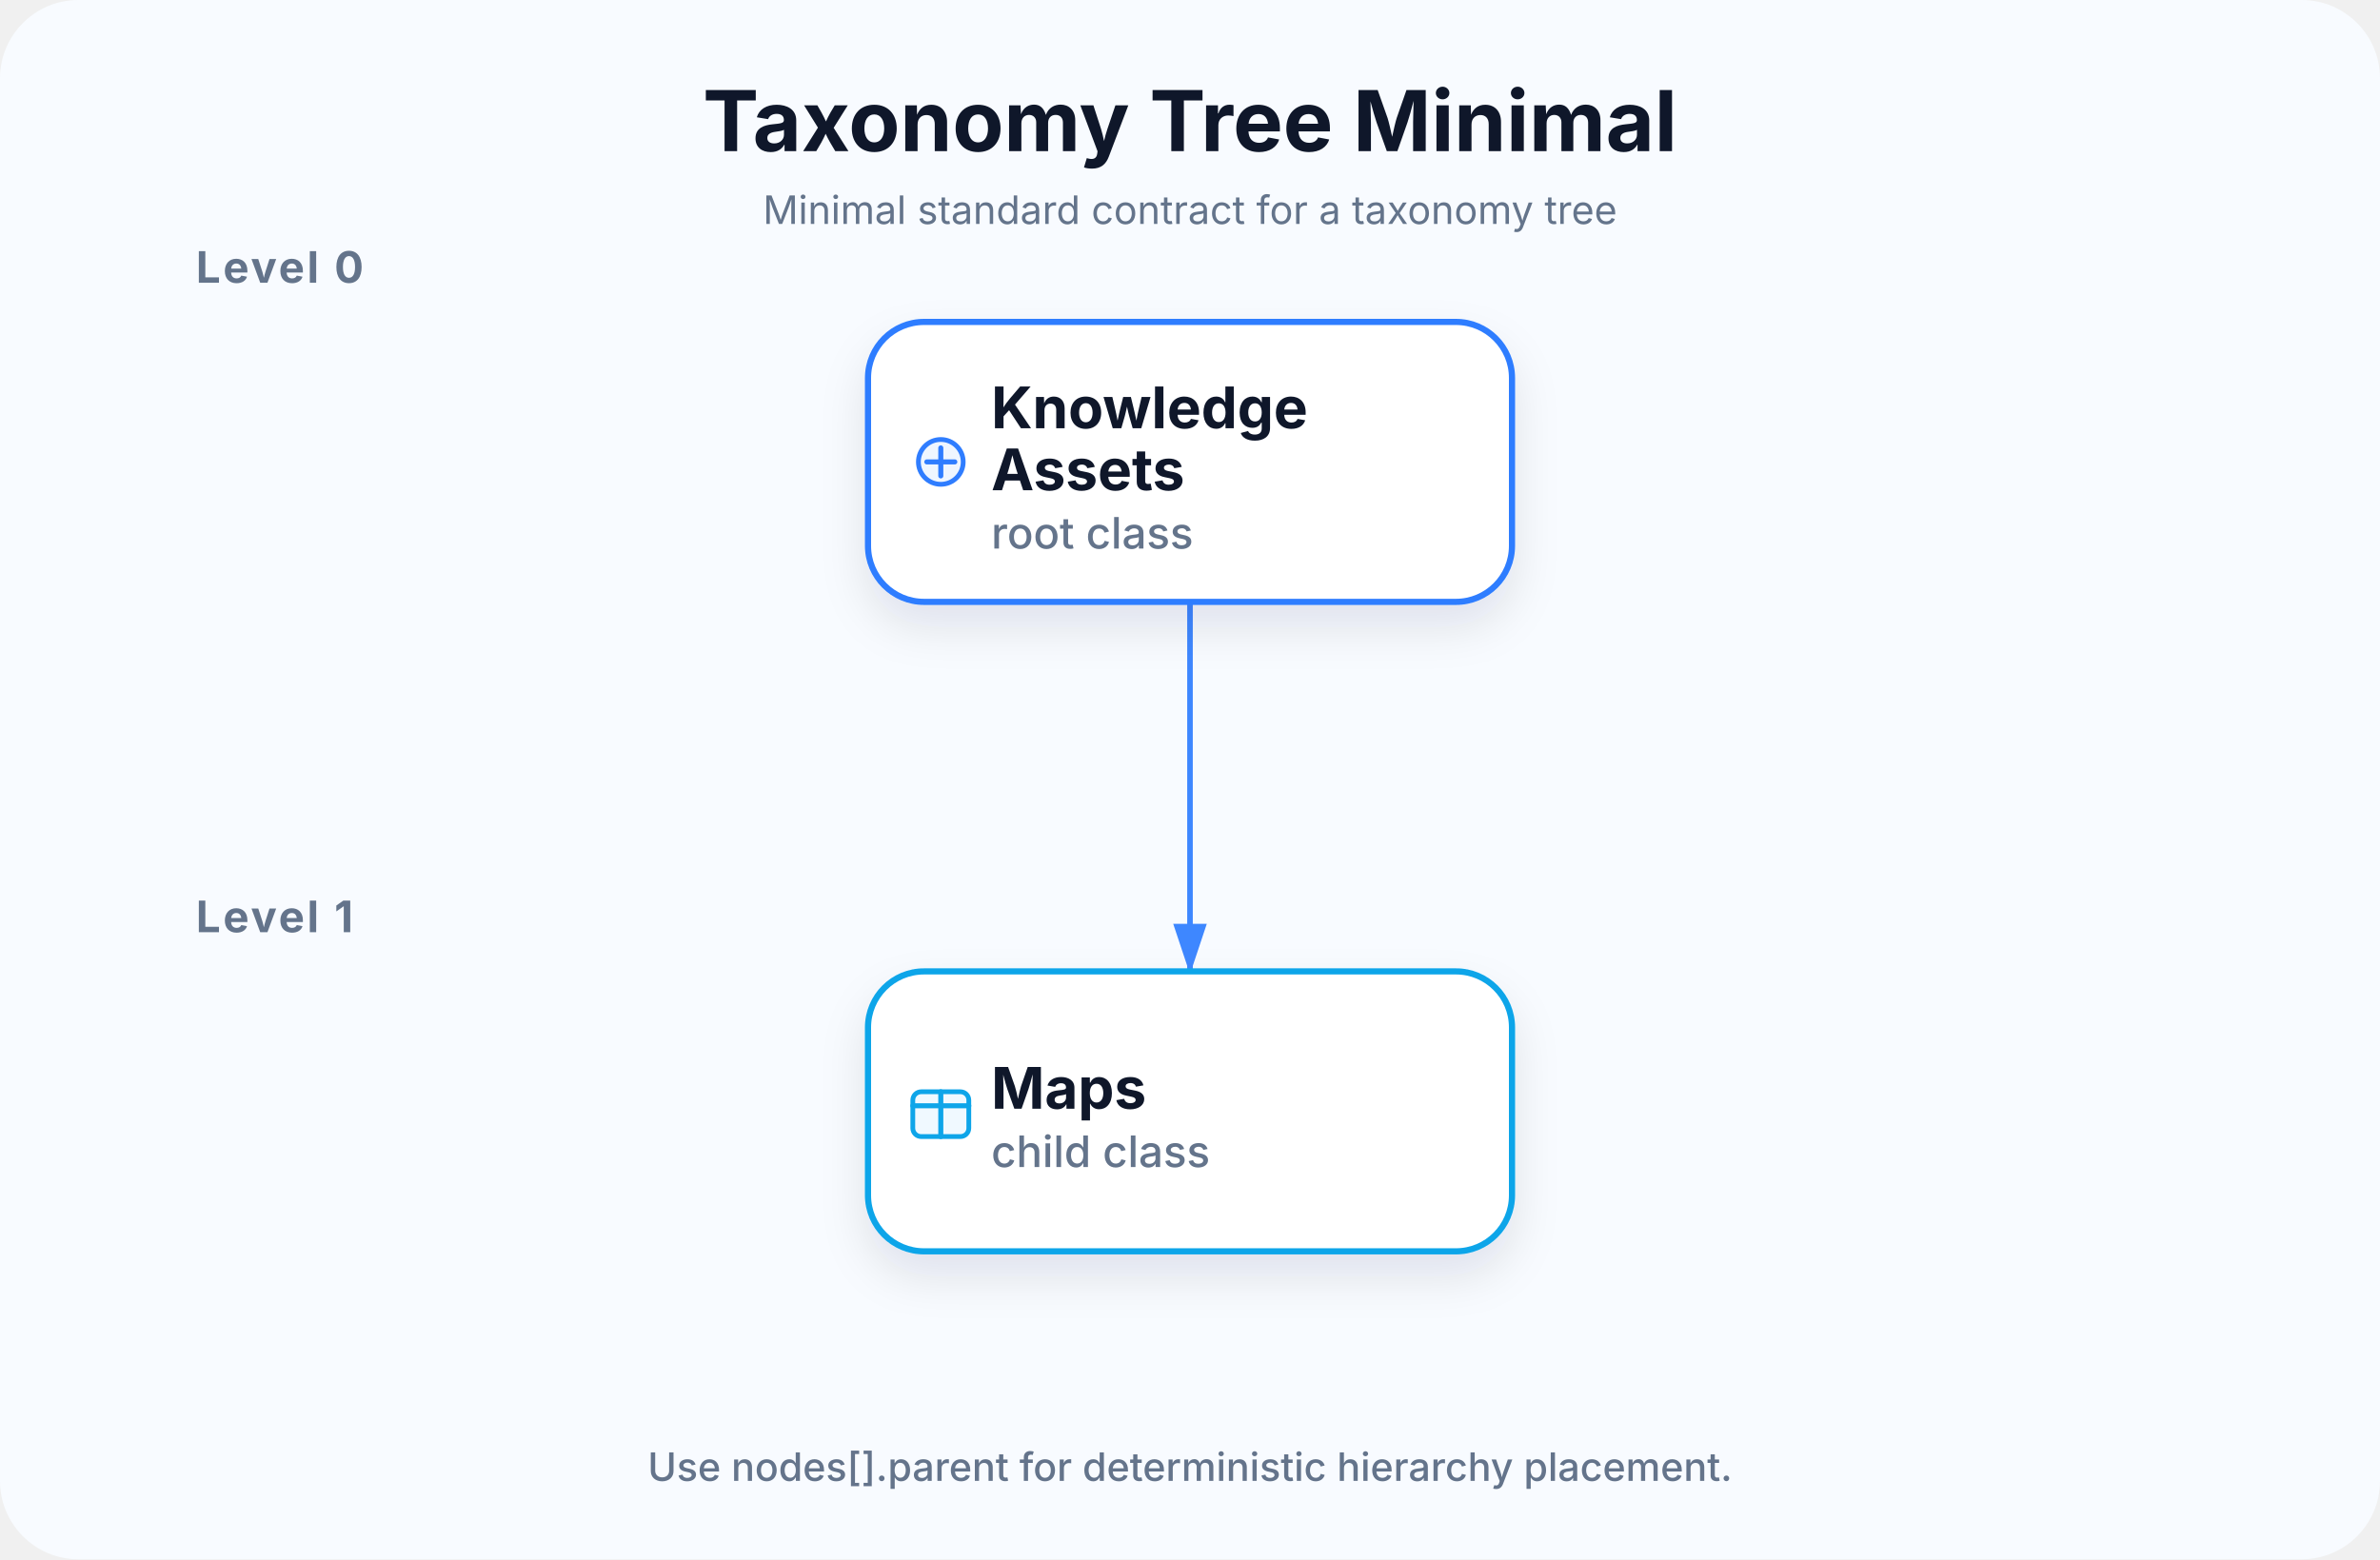
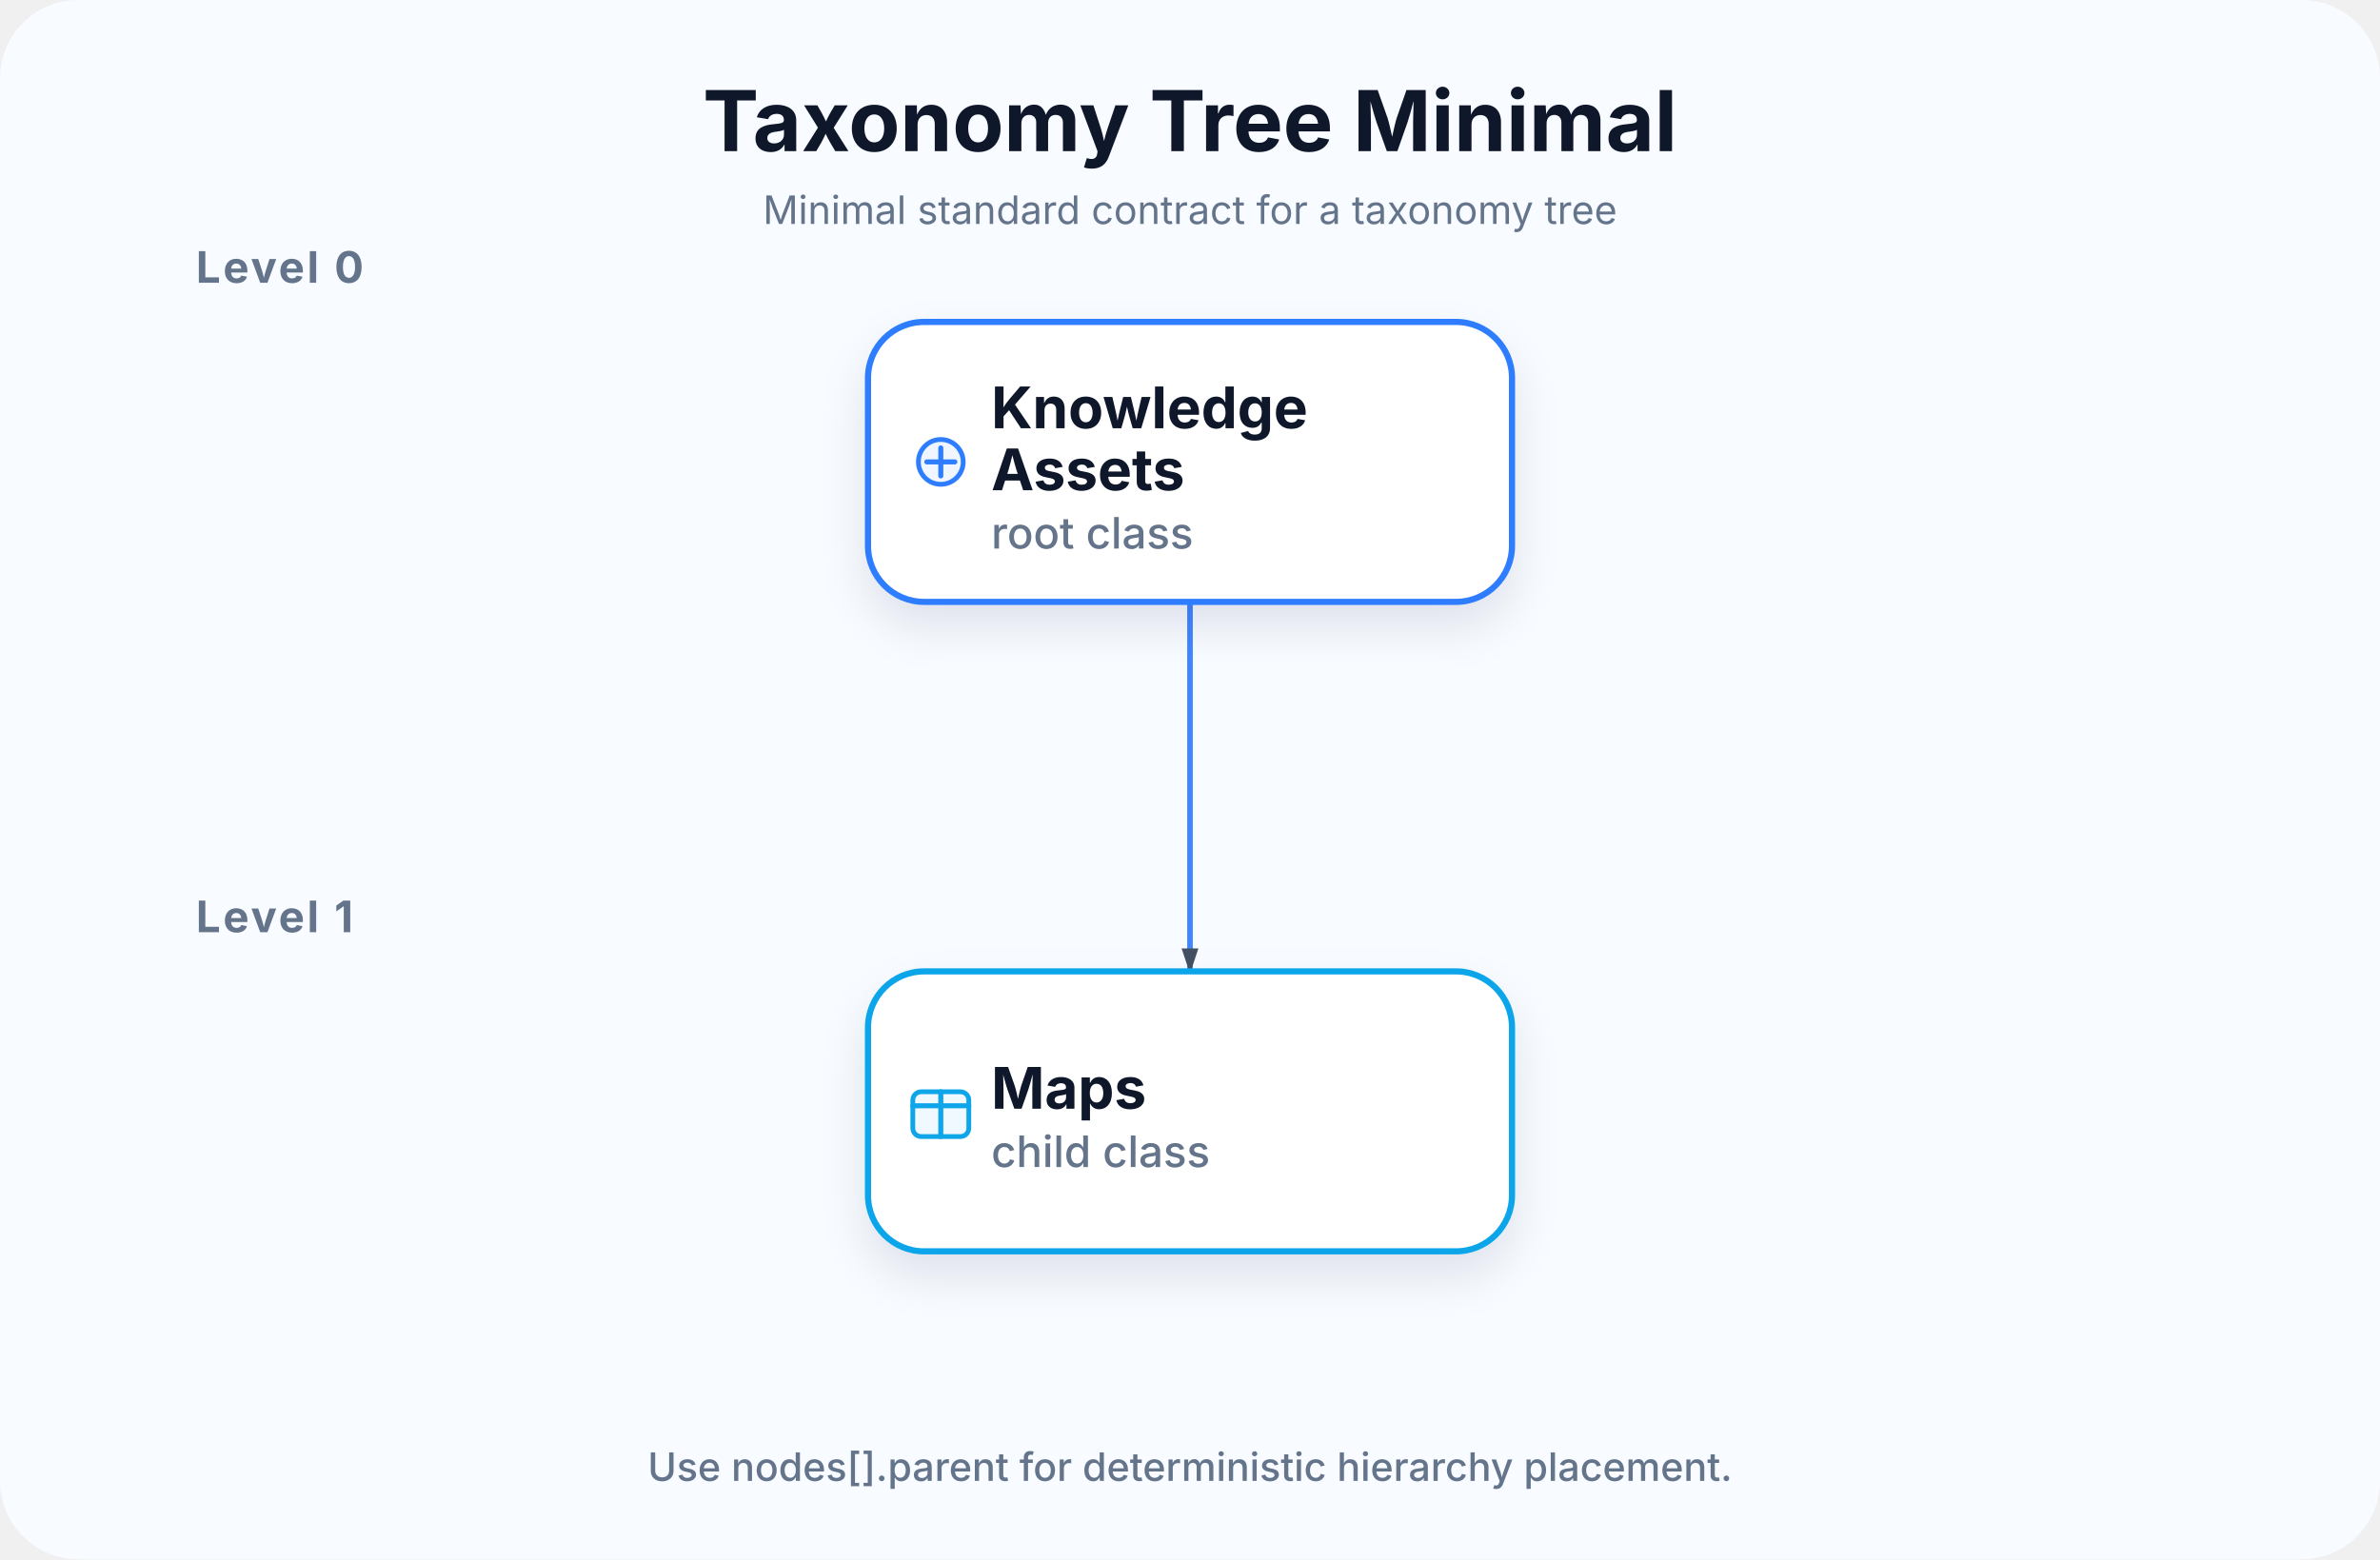
<svg xmlns="http://www.w3.org/2000/svg" width="850" height="557" viewBox="0 0 850 557" role="img" aria-label="Taxonomy Tree Minimal" data-style="modern-tech" data-diagram-type="taxonomy_tree">
  <defs>
    <filter id="shadow" x="-20%" y="-30%" width="140%" height="170%">
      <feDropShadow dx="0" dy="8" stdDeviation="8" flood-color="#0F172A" flood-opacity="0.1" />
    </filter>
-     <marker id="arrow" markerWidth="10" markerHeight="10" refX="8.5" refY="3" orient="auto" markerUnits="strokeWidth">
-       <path d="M0,0 L0,6 L9,3 z" fill="context-stroke" />
+     <marker id="arrow" markerWidth="9" markerHeight="9" refX="8.2" refY="3" orient="auto" markerUnits="userSpaceOnUse">
+       <path d="M0,0 L0,6 L9,3 z" fill="#334155" />
    </marker>
-     <marker id="arrow-fanout" markerWidth="10" markerHeight="10" refX="8.5" refY="3" orient="auto" markerUnits="strokeWidth">
-       <path d="M0,0 L0,6 L9,3 z" fill="context-stroke" />
+     <marker id="arrow-fanout" markerWidth="9" markerHeight="9" refX="8.2" refY="3" orient="auto" markerUnits="userSpaceOnUse">
+       <path d="M0,0 L0,6 L9,3 z" fill="#2563EB" />
    </marker>
-     <marker id="arrow-fanin" markerWidth="10" markerHeight="10" refX="8.5" refY="3" orient="auto" markerUnits="strokeWidth">
-       <path d="M0,0 L0,6 L9,3 z" fill="context-stroke" />
+     <marker id="arrow-fanin" markerWidth="9" markerHeight="9" refX="8.2" refY="3" orient="auto" markerUnits="userSpaceOnUse">
+       <path d="M0,0 L0,6 L9,3 z" fill="#16A34A" />
    </marker>
    <style>
-     [data-style="modern-tech"] .title{font:700 30px Inter,Segoe UI,Aptos,Arial,sans-serif;fill:#0F172A;letter-spacing:0;text-transform:none}
-     [data-style="modern-tech"] .subtitle{font:400 14px Inter,Segoe UI,Aptos,Arial,sans-serif;fill:#64748B}
-     [data-style="modern-tech"] .group-label{font:700 15.5px Inter,Segoe UI,Aptos,Arial,sans-serif;fill:#64748B;letter-spacing:.06em;text-transform:uppercase}
-     [data-style="modern-tech"] .card-title{font:700 18px Inter,Segoe UI,Aptos,Arial,sans-serif;fill:#0F172A}
-     [data-style="modern-tech"] .card-sub{font:500 13.5px Inter,Segoe UI,Aptos,Arial,sans-serif;fill:#64748B}
-     [data-style="modern-tech"] .edge{fill:none;stroke:#334155;stroke-width:2;stroke-linecap:round;stroke-linejoin:round;opacity:0.76}
-     [data-style="modern-tech"] .fanout{stroke:#2563EB;opacity:0.74}
-     [data-style="modern-tech"] .fanin{stroke:#16A34A;opacity:0.74}
-     [data-style="modern-tech"] .route-shared{marker-end:none}
-     [data-style="modern-tech"] .edge-dashed{stroke-dasharray:8 8;opacity:0.66}
-     [data-style="modern-tech"] .note{font:500 14px Inter,Segoe UI,Aptos,Arial,sans-serif;fill:#64748B}
-     [data-style="modern-tech"] .mono{font-family:Inter,Segoe UI,Aptos,Arial,sans-serif}
-     [data-style="modern-tech"] .table-header{font:700 15.5px Inter,Segoe UI,Aptos,Arial,sans-serif;fill:#0F172A;letter-spacing:.06em;text-transform:uppercase}
-     [data-style="modern-tech"] .table-cell{font:500 17px Inter,Segoe UI,Aptos,Arial,sans-serif;fill:#0F172A}
-     [data-style="modern-tech"] .table-cell-secondary{font:500 17px Inter,Segoe UI,Aptos,Arial,sans-serif;fill:#64748B}
-     [data-style="modern-tech"] .info-panel-title{font:700 15.5px Inter,Segoe UI,Aptos,Arial,sans-serif;fill:#0F172A;letter-spacing:.06em;text-transform:uppercase}
-     [data-style="modern-tech"] .info-panel-item{font:500 14px Inter,Segoe UI,Aptos,Arial,sans-serif;fill:#64748B}
-     [data-style="modern-tech"] .tree-level-label{font:700 15.5px Inter,Segoe UI,Aptos,Arial,sans-serif;fill:#64748B;letter-spacing:.06em;text-transform:uppercase}
-     [data-style="modern-tech"] .hub-label{font:700 15.5px Inter,Segoe UI,Aptos,Arial,sans-serif;fill:#64748B;letter-spacing:.06em;text-transform:uppercase}
-     [data-style="modern-tech"] .icon-line{fill:none;stroke-width:1.8;stroke-linecap:round;stroke-linejoin:round}
+     [data-style=modern-tech] .title{font:700 30px Inter,Segoe UI,Aptos,Arial,sans-serif;fill:#0F172A;letter-spacing:0;text-transform:none}
+     [data-style=modern-tech] .subtitle{font:400 14px Inter,Segoe UI,Aptos,Arial,sans-serif;fill:#64748B}
+     [data-style=modern-tech] .group-label{font:700 15.5px Inter,Segoe UI,Aptos,Arial,sans-serif;fill:#64748B;letter-spacing:.06em;text-transform:uppercase}
+     [data-style=modern-tech] .card-title{font:700 18px Inter,Segoe UI,Aptos,Arial,sans-serif;fill:#0F172A}
+     [data-style=modern-tech] .card-sub{font:500 13.5px Inter,Segoe UI,Aptos,Arial,sans-serif;fill:#64748B}
+     [data-style=modern-tech] .edge{fill:none;stroke:#334155;stroke-width:2;stroke-linecap:round;stroke-linejoin:round;opacity:0.76}
+     [data-style=modern-tech] .fanout{stroke:#2563EB;opacity:0.74}
+     [data-style=modern-tech] .fanin{stroke:#16A34A;opacity:0.74}
+     [data-style=modern-tech] .route-shared{marker-end:none}
+     [data-style=modern-tech] .edge-dashed{stroke-dasharray:8 8;opacity:0.66}
+     [data-style=modern-tech] .note{font:500 14px Inter,Segoe UI,Aptos,Arial,sans-serif;fill:#64748B}
+     [data-style=modern-tech] .mono{font-family:Inter,Segoe UI,Aptos,Arial,sans-serif}
+     [data-style=modern-tech] .table-header{font:700 15.5px Inter,Segoe UI,Aptos,Arial,sans-serif;fill:#0F172A;letter-spacing:.06em;text-transform:uppercase}
+     [data-style=modern-tech] .table-cell{font:500 17px Inter,Segoe UI,Aptos,Arial,sans-serif;fill:#0F172A}
+     [data-style=modern-tech] .table-cell-secondary{font:500 17px Inter,Segoe UI,Aptos,Arial,sans-serif;fill:#64748B}
+     [data-style=modern-tech] .info-panel-title{font:700 15.5px Inter,Segoe UI,Aptos,Arial,sans-serif;fill:#0F172A;letter-spacing:.06em;text-transform:uppercase}
+     [data-style=modern-tech] .info-panel-item{font:500 14px Inter,Segoe UI,Aptos,Arial,sans-serif;fill:#64748B}
+     [data-style=modern-tech] .tree-level-label{font:700 15.5px Inter,Segoe UI,Aptos,Arial,sans-serif;fill:#64748B;letter-spacing:.06em;text-transform:uppercase}
+     [data-style=modern-tech] .hub-label{font:700 15.5px Inter,Segoe UI,Aptos,Arial,sans-serif;fill:#64748B;letter-spacing:.06em;text-transform:uppercase}
+     [data-style=modern-tech] .icon-line{fill:none;stroke-width:1.8;stroke-linecap:round;stroke-linejoin:round}
  </style>
  </defs>
  <rect x="0" y="0" width="850" height="557" rx="28" fill="#F8FBFF" />
  <text x="425.0" y="54" text-anchor="middle" class="title">Taxonomy Tree Minimal</text>
  <text x="425.0" y="80.0" text-anchor="middle" class="subtitle">Minimal standard contract for a taxonomy tree</text>
-   <path d="M 425.0 215.0 L 425.0 347.0" class="edge taxonomy-link" marker-end="url(#arrow)" data-parent="root" data-child="maps" data-lane-y="281.0" style="stroke:#2F7DFF;opacity:0.92" />
+   <path d="M 425.0 215.0 L 425.0 347.0" class="edge taxonomy-link" fill="none" marker-end="url(#arrow)" data-parent="root" data-child="maps" data-lane-y="281.0" style="stroke:#2F7DFF;opacity:0.92" />
  <g id="node-root" class="card node-card">
    <rect x="310.0" y="115.0" width="230.0" height="100.0" rx="20" fill="#FFFFFF" stroke="#2F7DFF" stroke-width="2.2" filter="url(#shadow)" />
    <circle cx="336.0" cy="165.0" r="8" fill="#EFF6FF" stroke="#2F7DFF" stroke-width="1.7" />
    <path d="M331.0,165.0 H341.0 M336.0,160.0 V170.0" class="icon-line" stroke="#2F7DFF" />
    <text x="354.0" y="152.99" text-anchor="start" class="card-title" style="font-size:20.5px">Knowledge</text>
    <text x="354.0" y="175.13" text-anchor="start" class="card-title" style="font-size:20.5px">Assets</text>
    <text x="354.0" y="195.96" text-anchor="start" class="card-sub" style="font-size:15.5px">root class</text>
  </g>
  <g id="node-maps" class="card node-card">
    <rect x="310.0" y="347.0" width="230.0" height="100.0" rx="20" fill="#FFFFFF" stroke="#0EA5E9" stroke-width="2.2" filter="url(#shadow)" />
    <rect x="326.0" y="390.0" width="20" height="16" rx="3" fill="#F0F9FF" stroke="#0EA5E9" stroke-width="1.7" />
    <path d="M326.0,395.0 H346.0 M336.0,390.0 V406.0" class="icon-line" stroke="#0EA5E9" />
    <text x="354.0" y="396.06" text-anchor="start" class="card-title" style="font-size:20.5px">Maps</text>
    <text x="354.0" y="416.89" text-anchor="start" class="card-sub" style="font-size:15.5px">child class</text>
  </g>
  <text x="70" y="101.0" class="tree-level-label">Level 0</text>
  <text x="70" y="333.0" class="tree-level-label">Level 1</text>
  <text x="425.0" y="529" text-anchor="middle" class="note">Use nodes[].parent for deterministic hierarchy placement.</text>
</svg>
